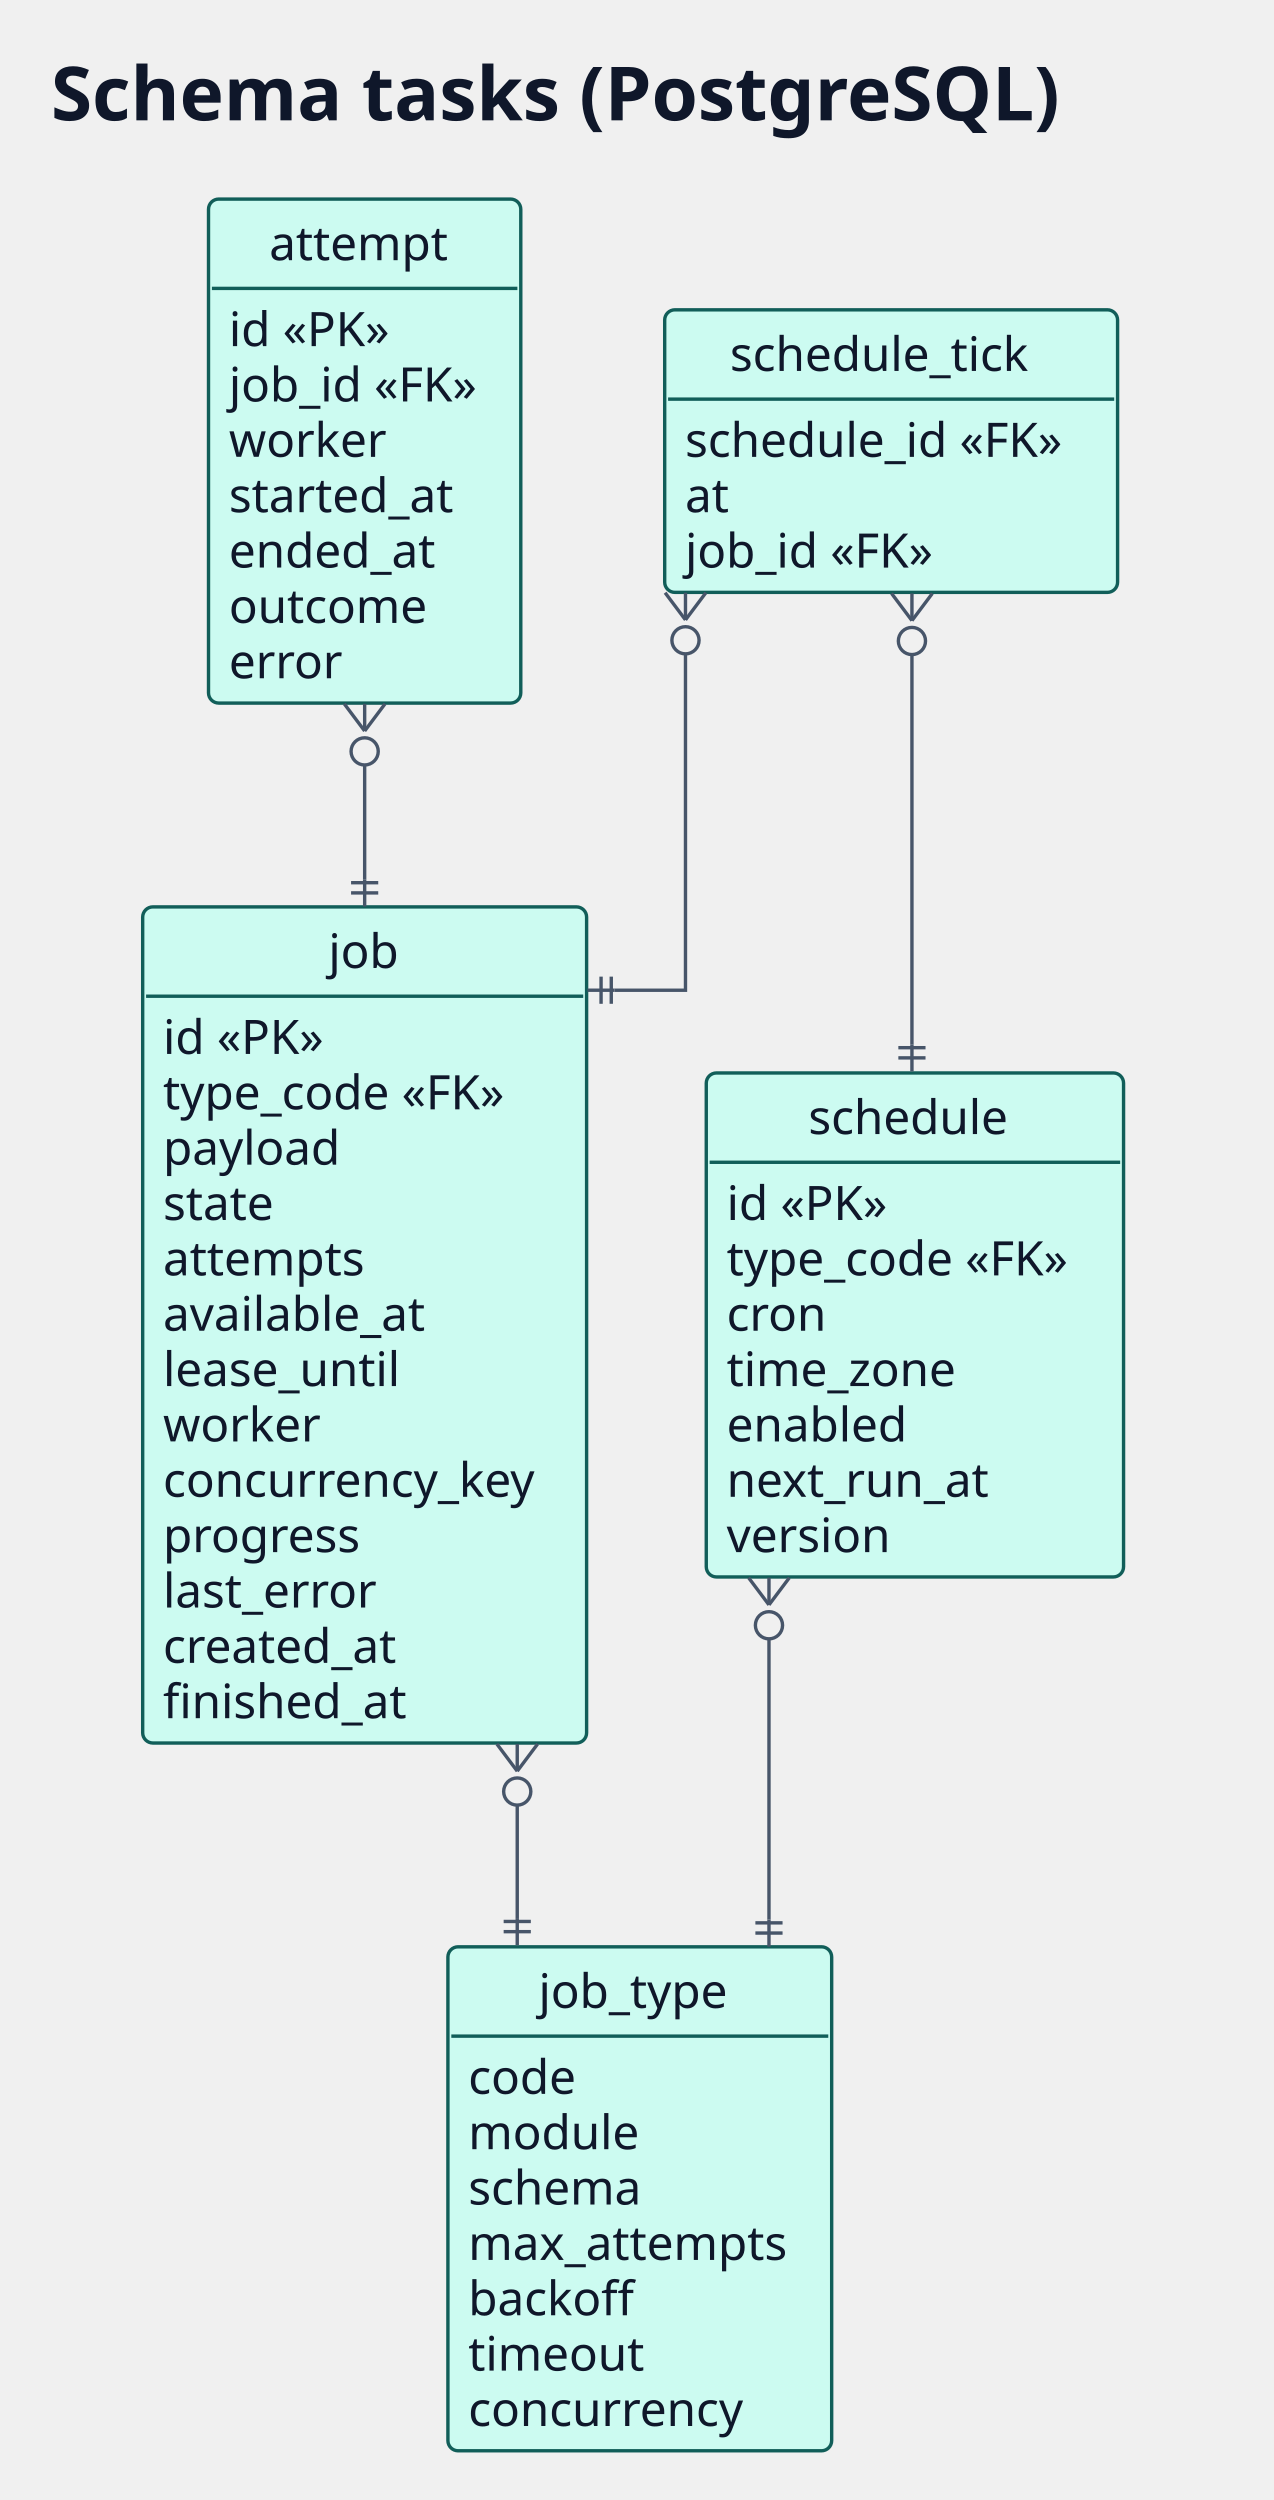
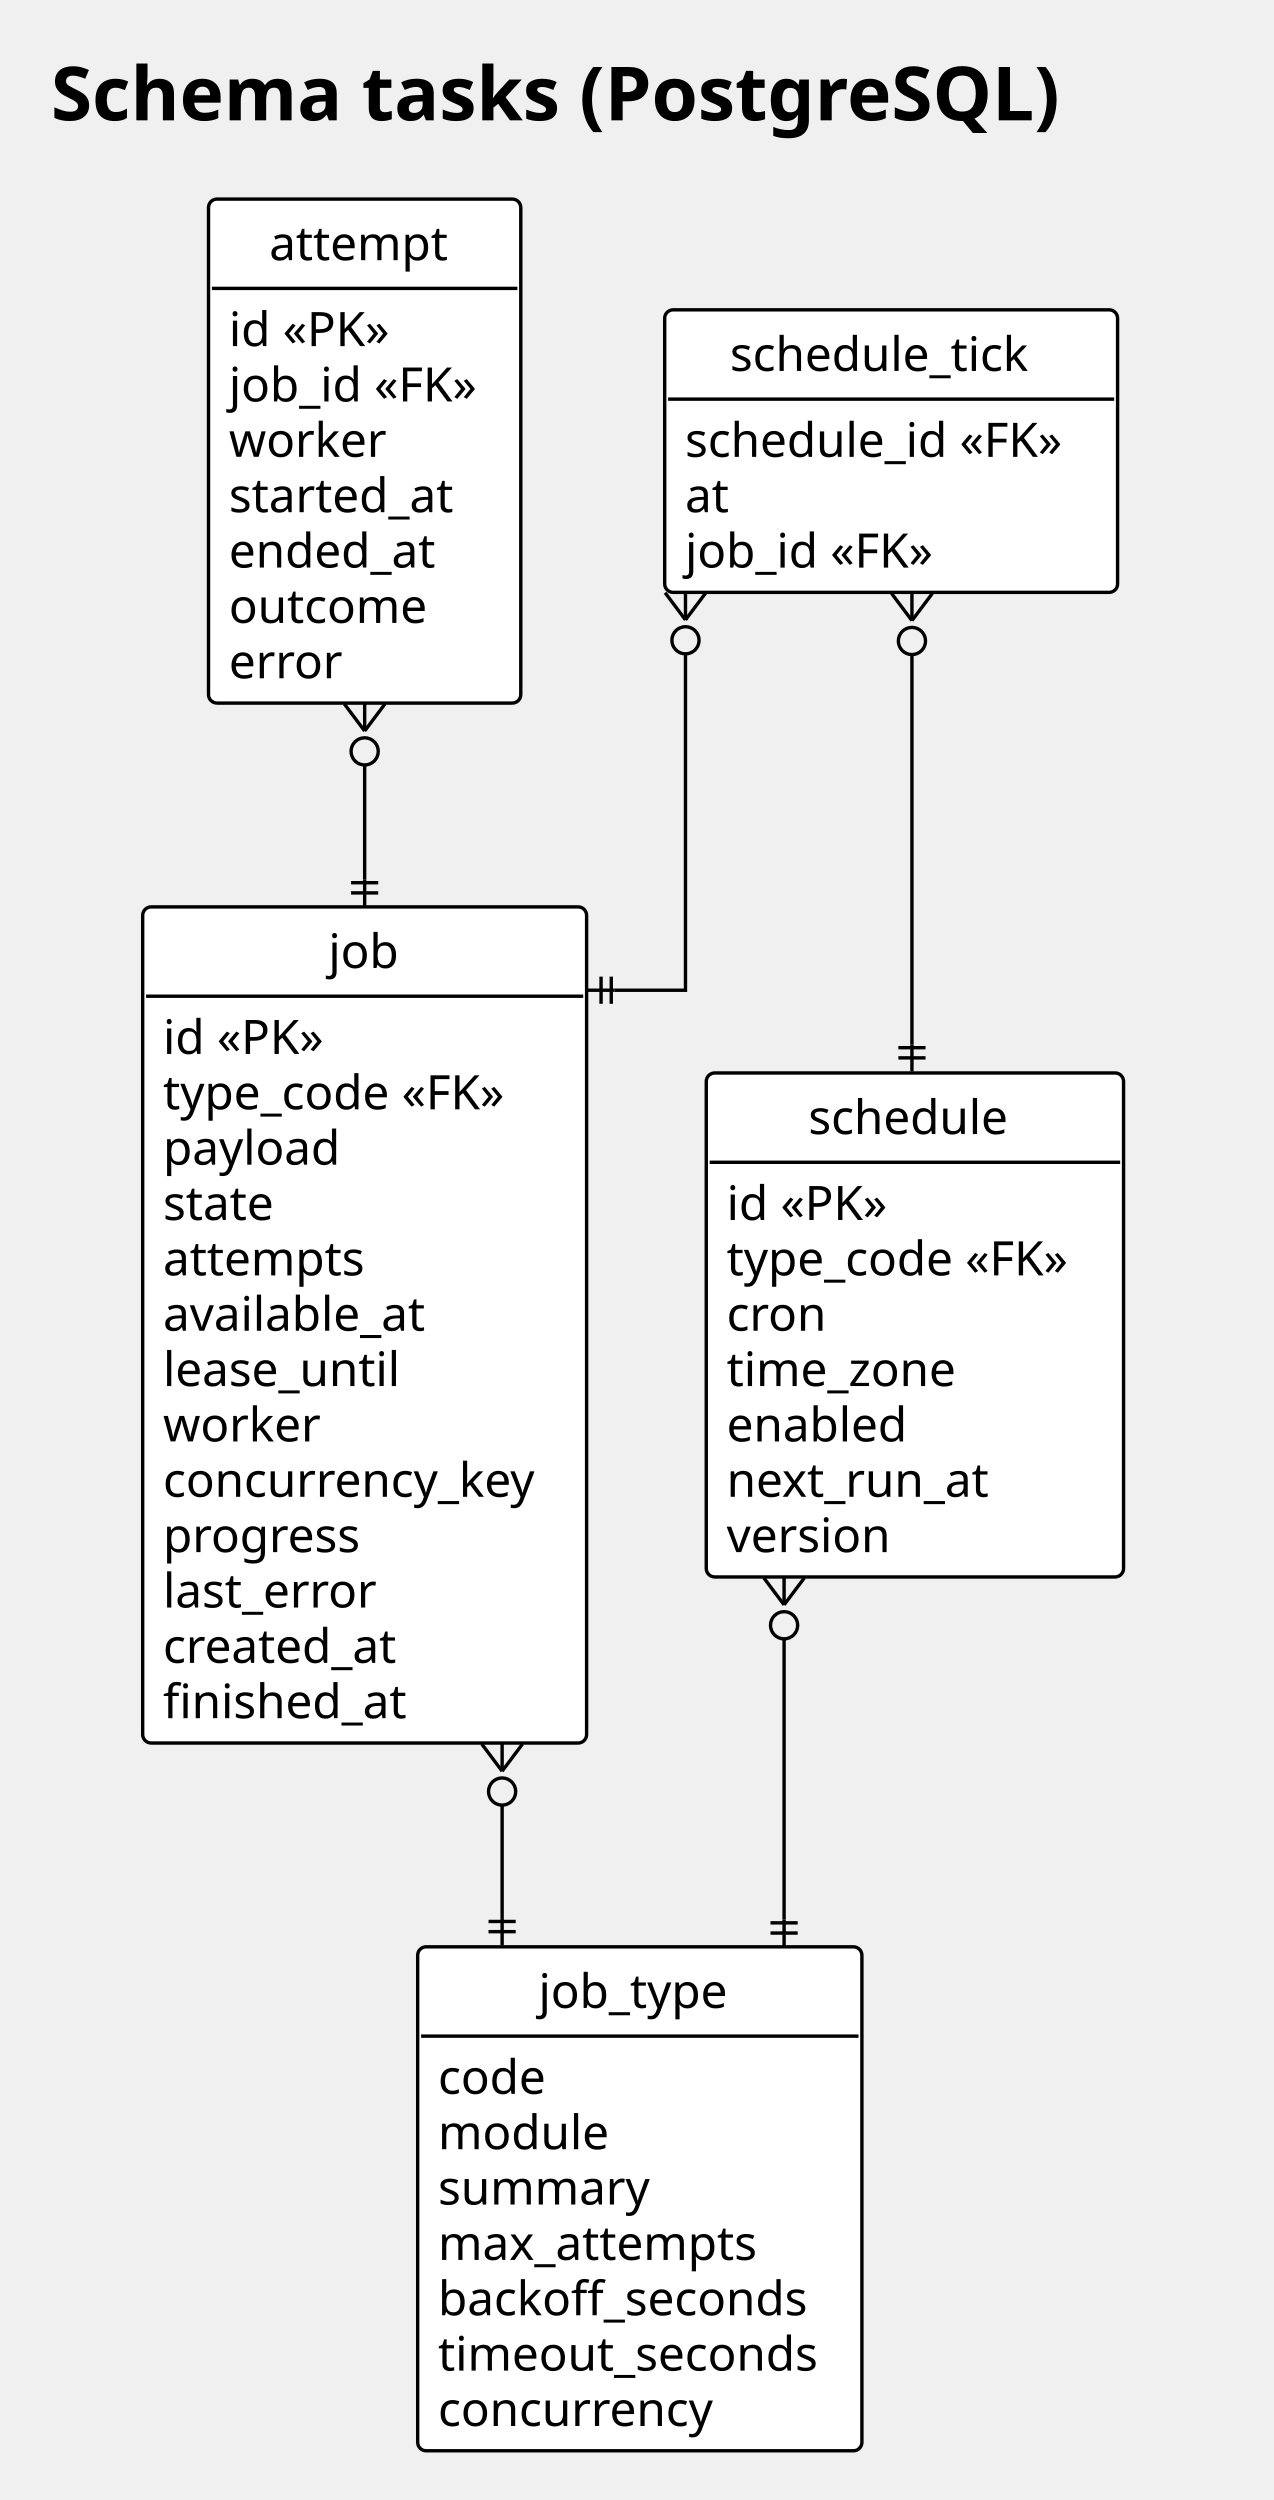
<svg xmlns="http://www.w3.org/2000/svg" version="1.1" data-diagram-type="CLASS" style="width:375px;height:736px;background:#FFFFFF;" width="375px" height="736px" viewBox="0 0 375 736" zoomAndPan="magnify" preserveAspectRatio="none" contentStyleType="text/css">
  <defs />
  <g font-family="sans-serif" lengthAdjust="spacing">
-     <g class="title" data-source-line="108">
-       <text x="15" y="35.421" fill="#0F172A" font-size="22" textLength="343.782" font-weight="700" font-family="Verdana">Schema tasks (PostgreSQL)</text>
+     <g class="title" data-source-line="5">
+       <text x="15" y="35.421" fill="#000" font-size="22" textLength="343.782" font-weight="700" font-family="Verdana">Schema tasks (PostgreSQL)</text>
    </g>
-     <g class="entity" data-qualified-name="job_type" id="ent0001" data-source-line="110">
-       <rect x="131.865" y="573.139" width="112.98" height="148.375" fill="#CCFBF1" style="stroke:#115E59;stroke-width:1;" rx="3" ry="3" />
-       <text x="158.547" y="591.134" fill="#0F172A" font-size="14" textLength="59.616" font-family="Verdana">job_type</text>
-       <line x1="132.865" y1="599.436" x2="243.846" y2="599.436" style="stroke:#115E59;stroke-width:1;" />
-       <text x="137.865" y="616.431" fill="#0F172A" font-size="14" textLength="33.763" font-family="Verdana">code</text>
-       <text x="137.865" y="632.728" fill="#0F172A" font-size="14" textLength="52.466" font-family="Verdana">module</text>
-       <text x="137.865" y="649.025" fill="#0F172A" font-size="14" textLength="54.694" font-family="Verdana">schema</text>
-       <text x="137.865" y="665.322" fill="#0F172A" font-size="14" textLength="100.98" font-family="Verdana">max_attempts</text>
-       <text x="137.865" y="681.619" fill="#0F172A" font-size="14" textLength="51.693" font-family="Verdana">backoff</text>
-       <text x="137.865" y="697.916" fill="#0F172A" font-size="14" textLength="54.558" font-family="Verdana">timeout</text>
-       <text x="137.865" y="714.213" fill="#0F172A" font-size="14" textLength="86.687" font-family="Verdana">concurrency</text>
+     <g class="entity" data-qualified-name="job_type" id="ent0001" data-source-line="7">
+       <rect x="122.965" y="573.139" width="130.781" height="148.375" fill="#FFF" style="stroke:#000;stroke-width:1;" rx="2.5" ry="2.5" />
+       <text x="158.548" y="591.134" fill="#000" font-size="14" textLength="59.616" font-family="Verdana">job_type</text>
+       <line x1="123.965" y1="599.436" x2="252.747" y2="599.436" style="stroke:#000;stroke-width:1;" />
+       <text x="128.965" y="616.431" fill="#000" font-size="14" textLength="33.763" font-family="Verdana">code</text>
+       <text x="128.965" y="632.728" fill="#000" font-size="14" textLength="52.466" font-family="Verdana">module</text>
+       <text x="128.965" y="649.025" fill="#000" font-size="14" textLength="66.063" font-family="Verdana">summary</text>
+       <text x="128.965" y="665.322" fill="#000" font-size="14" textLength="100.98" font-family="Verdana">max_attempts</text>
+       <text x="128.965" y="681.619" fill="#000" font-size="14" textLength="115.917" font-family="Verdana">backoff_seconds</text>
+       <text x="128.965" y="697.916" fill="#000" font-size="14" textLength="118.781" font-family="Verdana">timeout_seconds</text>
+       <text x="128.965" y="714.213" fill="#000" font-size="14" textLength="86.687" font-family="Verdana">concurrency</text>
    </g>
-     <g class="entity" data-qualified-name="job" id="ent0002" data-source-line="119">
-       <rect x="42.005" y="266.989" width="130.692" height="246.156" fill="#CCFBF1" style="stroke:#115E59;stroke-width:1;" rx="3" ry="3" />
-       <text x="96.681" y="284.984" fill="#0F172A" font-size="14" textLength="21.342" font-family="Verdana">job</text>
-       <line x1="43.005" y1="293.286" x2="171.698" y2="293.286" style="stroke:#115E59;stroke-width:1;" />
-       <text x="48.005" y="310.281" fill="#0F172A" font-size="14" textLength="51.98" font-family="Verdana">id «PK»</text>
-       <text x="48.005" y="326.578" fill="#0F172A" font-size="14" textLength="110.852" font-family="Verdana">type_code «FK»</text>
-       <text x="48.005" y="342.875" fill="#0F172A" font-size="14" textLength="55.672" font-family="Verdana">payload</text>
-       <text x="48.005" y="359.172" fill="#0F172A" font-size="14" textLength="35.465" font-family="Verdana">state</text>
-       <text x="48.005" y="375.469" fill="#0F172A" font-size="14" textLength="63.479" font-family="Verdana">attempts</text>
-       <text x="48.005" y="391.766" fill="#0F172A" font-size="14" textLength="84.26" font-family="Verdana">available_at</text>
-       <text x="48.005" y="408.063" fill="#0F172A" font-size="14" textLength="75.004" font-family="Verdana">lease_until</text>
-       <text x="48.005" y="424.359" fill="#0F172A" font-size="14" textLength="48.248" font-family="Verdana">worker</text>
-       <text x="48.005" y="440.656" fill="#0F172A" font-size="14" textLength="118.692" font-family="Verdana">concurrency_key</text>
-       <text x="48.005" y="456.953" fill="#0F172A" font-size="14" textLength="61.052" font-family="Verdana">progress</text>
-       <text x="48.005" y="473.25" fill="#0F172A" font-size="14" textLength="66.698" font-family="Verdana">last_error</text>
-       <text x="48.005" y="489.547" fill="#0F172A" font-size="14" textLength="74.703" font-family="Verdana">created_at</text>
-       <text x="48.005" y="505.844" fill="#0F172A" font-size="14" textLength="76.316" font-family="Verdana">finished_at</text>
+     <g class="entity" data-qualified-name="job" id="ent0002" data-source-line="16">
+       <rect x="42.005" y="266.989" width="130.692" height="246.156" fill="#FFF" style="stroke:#000;stroke-width:1;" rx="2.5" ry="2.5" />
+       <text x="96.681" y="284.984" fill="#000" font-size="14" textLength="21.342" font-family="Verdana">job</text>
+       <line x1="43.005" y1="293.286" x2="171.698" y2="293.286" style="stroke:#000;stroke-width:1;" />
+       <text x="48.005" y="310.281" fill="#000" font-size="14" textLength="51.98" font-family="Verdana">id «PK»</text>
+       <text x="48.005" y="326.578" fill="#000" font-size="14" textLength="110.852" font-family="Verdana">type_code «FK»</text>
+       <text x="48.005" y="342.875" fill="#000" font-size="14" textLength="55.672" font-family="Verdana">payload</text>
+       <text x="48.005" y="359.172" fill="#000" font-size="14" textLength="35.465" font-family="Verdana">state</text>
+       <text x="48.005" y="375.469" fill="#000" font-size="14" textLength="63.479" font-family="Verdana">attempts</text>
+       <text x="48.005" y="391.766" fill="#000" font-size="14" textLength="84.26" font-family="Verdana">available_at</text>
+       <text x="48.005" y="408.063" fill="#000" font-size="14" textLength="75.004" font-family="Verdana">lease_until</text>
+       <text x="48.005" y="424.359" fill="#000" font-size="14" textLength="48.248" font-family="Verdana">worker</text>
+       <text x="48.005" y="440.656" fill="#000" font-size="14" textLength="118.692" font-family="Verdana">concurrency_key</text>
+       <text x="48.005" y="456.953" fill="#000" font-size="14" textLength="61.052" font-family="Verdana">progress</text>
+       <text x="48.005" y="473.25" fill="#000" font-size="14" textLength="66.698" font-family="Verdana">last_error</text>
+       <text x="48.005" y="489.547" fill="#000" font-size="14" textLength="74.703" font-family="Verdana">created_at</text>
+       <text x="48.005" y="505.844" fill="#000" font-size="14" textLength="76.316" font-family="Verdana">finished_at</text>
    </g>
-     <g class="entity" data-qualified-name="schedule" id="ent0003" data-source-line="134">
-       <rect x="207.925" y="315.879" width="122.852" height="148.375" fill="#CCFBF1" style="stroke:#115E59;stroke-width:1;" rx="3" ry="3" />
-       <text x="237.981" y="333.874" fill="#0F172A" font-size="14" textLength="62.74" font-family="Verdana">schedule</text>
-       <line x1="208.925" y1="342.176" x2="329.777" y2="342.176" style="stroke:#115E59;stroke-width:1;" />
-       <text x="213.925" y="359.171" fill="#0F172A" font-size="14" textLength="51.98" font-family="Verdana">id «PK»</text>
-       <text x="213.925" y="375.468" fill="#0F172A" font-size="14" textLength="110.852" font-family="Verdana">type_code «FK»</text>
-       <text x="213.925" y="391.765" fill="#0F172A" font-size="14" textLength="30.892" font-family="Verdana">cron</text>
-       <text x="213.925" y="408.062" fill="#0F172A" font-size="14" textLength="72.03" font-family="Verdana">time_zone</text>
-       <text x="213.925" y="424.359" fill="#0F172A" font-size="14" textLength="56.342" font-family="Verdana">enabled</text>
-       <text x="213.925" y="440.656" fill="#0F172A" font-size="14" textLength="82.831" font-family="Verdana">next_run_at</text>
-       <text x="213.925" y="456.953" fill="#0F172A" font-size="14" textLength="51.276" font-family="Verdana">version</text>
+     <g class="entity" data-qualified-name="schedule" id="ent0003" data-source-line="31">
+       <rect x="207.925" y="315.879" width="122.852" height="148.375" fill="#FFF" style="stroke:#000;stroke-width:1;" rx="2.5" ry="2.5" />
+       <text x="237.981" y="333.874" fill="#000" font-size="14" textLength="62.74" font-family="Verdana">schedule</text>
+       <line x1="208.925" y1="342.176" x2="329.777" y2="342.176" style="stroke:#000;stroke-width:1;" />
+       <text x="213.925" y="359.171" fill="#000" font-size="14" textLength="51.98" font-family="Verdana">id «PK»</text>
+       <text x="213.925" y="375.468" fill="#000" font-size="14" textLength="110.852" font-family="Verdana">type_code «FK»</text>
+       <text x="213.925" y="391.765" fill="#000" font-size="14" textLength="30.892" font-family="Verdana">cron</text>
+       <text x="213.925" y="408.062" fill="#000" font-size="14" textLength="72.03" font-family="Verdana">time_zone</text>
+       <text x="213.925" y="424.359" fill="#000" font-size="14" textLength="56.342" font-family="Verdana">enabled</text>
+       <text x="213.925" y="440.656" fill="#000" font-size="14" textLength="82.831" font-family="Verdana">next_run_at</text>
+       <text x="213.925" y="456.953" fill="#000" font-size="14" textLength="51.276" font-family="Verdana">version</text>
    </g>
-     <g class="entity" data-qualified-name="schedule_tick" id="ent0004" data-source-line="143">
-       <rect x="195.685" y="91.209" width="133.331" height="83.188" fill="#CCFBF1" style="stroke:#115E59;stroke-width:1;" rx="3" ry="3" />
-       <text x="214.889" y="109.204" fill="#0F172A" font-size="14" textLength="94.924" font-family="Verdana">schedule_tick</text>
-       <line x1="196.685" y1="117.506" x2="328.016" y2="117.506" style="stroke:#115E59;stroke-width:1;" />
-       <text x="201.685" y="134.501" fill="#0F172A" font-size="14" textLength="121.331" font-family="Verdana">schedule_id «FK»</text>
-       <text x="201.685" y="150.798" fill="#0F172A" font-size="14" textLength="14.068" font-family="Verdana">at</text>
-       <text x="201.685" y="167.095" fill="#0F172A" font-size="14" textLength="79.933" font-family="Verdana">job_id «FK»</text>
+     <g class="entity" data-qualified-name="schedule_tick" id="ent0004" data-source-line="40">
+       <rect x="195.685" y="91.209" width="133.331" height="83.188" fill="#FFF" style="stroke:#000;stroke-width:1;" rx="2.5" ry="2.5" />
+       <text x="214.889" y="109.204" fill="#000" font-size="14" textLength="94.924" font-family="Verdana">schedule_tick</text>
+       <line x1="196.685" y1="117.506" x2="328.016" y2="117.506" style="stroke:#000;stroke-width:1;" />
+       <text x="201.685" y="134.501" fill="#000" font-size="14" textLength="121.331" font-family="Verdana">schedule_id «FK»</text>
+       <text x="201.685" y="150.798" fill="#000" font-size="14" textLength="14.068" font-family="Verdana">at</text>
+       <text x="201.685" y="167.095" fill="#000" font-size="14" textLength="79.933" font-family="Verdana">job_id «FK»</text>
    </g>
-     <g class="entity" data-qualified-name="attempt" id="ent0005" data-source-line="148">
-       <rect x="61.385" y="58.609" width="91.933" height="148.375" fill="#CCFBF1" style="stroke:#115E59;stroke-width:1;" rx="3" ry="3" />
-       <text x="79.259" y="76.604" fill="#0F172A" font-size="14" textLength="56.185" font-family="Verdana">attempt</text>
-       <line x1="62.385" y1="84.906" x2="152.318" y2="84.906" style="stroke:#115E59;stroke-width:1;" />
-       <text x="67.385" y="101.901" fill="#0F172A" font-size="14" textLength="51.98" font-family="Verdana">id «PK»</text>
-       <text x="67.385" y="118.198" fill="#0F172A" font-size="14" textLength="79.933" font-family="Verdana">job_id «FK»</text>
-       <text x="67.385" y="134.495" fill="#0F172A" font-size="14" textLength="48.248" font-family="Verdana">worker</text>
-       <text x="67.385" y="150.792" fill="#0F172A" font-size="14" textLength="71.176" font-family="Verdana">started_at</text>
-       <text x="67.385" y="167.089" fill="#0F172A" font-size="14" textLength="64.941" font-family="Verdana">ended_at</text>
-       <text x="67.385" y="183.386" fill="#0F172A" font-size="14" textLength="61.441" font-family="Verdana">outcome</text>
-       <text x="67.385" y="199.683" fill="#0F172A" font-size="14" textLength="34.446" font-family="Verdana">error</text>
+     <g class="entity" data-qualified-name="attempt" id="ent0005" data-source-line="45">
+       <rect x="61.385" y="58.609" width="91.933" height="148.375" fill="#FFF" style="stroke:#000;stroke-width:1;" rx="2.5" ry="2.5" />
+       <text x="79.259" y="76.604" fill="#000" font-size="14" textLength="56.185" font-family="Verdana">attempt</text>
+       <line x1="62.385" y1="84.906" x2="152.318" y2="84.906" style="stroke:#000;stroke-width:1;" />
+       <text x="67.385" y="101.901" fill="#000" font-size="14" textLength="51.98" font-family="Verdana">id «PK»</text>
+       <text x="67.385" y="118.198" fill="#000" font-size="14" textLength="79.933" font-family="Verdana">job_id «FK»</text>
+       <text x="67.385" y="134.495" fill="#000" font-size="14" textLength="48.248" font-family="Verdana">worker</text>
+       <text x="67.385" y="150.792" fill="#000" font-size="14" textLength="71.176" font-family="Verdana">started_at</text>
+       <text x="67.385" y="167.089" fill="#000" font-size="14" textLength="64.941" font-family="Verdana">ended_at</text>
+       <text x="67.385" y="183.386" fill="#000" font-size="14" textLength="61.441" font-family="Verdana">outcome</text>
+       <text x="67.385" y="199.683" fill="#000" font-size="14" textLength="34.446" font-family="Verdana">error</text>
    </g>
-     <g class="link" data-entity-1="ent0002" data-entity-2="ent0001" id="lnk6" data-source-line="158" data-link-type="crowfoot">
-       <path d="M152.275,531.429 C152.275,551.669 152.275,546.089 152.275,564.679" style="stroke:#475569;stroke-width:1;" fill="none" id="job-job_type" codeLine="158" />
-       <line x1="152.275" y1="521.429" x2="146.275" y2="513.429" style="stroke:#475569;stroke-width:1;" />
-       <line x1="152.275" y1="521.429" x2="158.275" y2="513.429" style="stroke:#475569;stroke-width:1;" />
-       <line x1="152.275" y1="521.429" x2="152.275" y2="513.429" style="stroke:#475569;stroke-width:1;" />
-       <ellipse cx="152.275" cy="527.429" rx="4" ry="4" fill="none" style="stroke:#475569;stroke-width:1;" />
-       <line x1="156.275" y1="568.679" x2="148.275" y2="568.679" style="stroke:#475569;stroke-width:1;" />
-       <line x1="156.275" y1="565.679" x2="148.275" y2="565.679" style="stroke:#475569;stroke-width:1;" />
-       <line x1="152.275" y1="564.679" x2="152.275" y2="572.679" style="stroke:#475569;stroke-width:1;" />
+     <g class="link" data-entity-1="ent0002" data-entity-2="ent0001" id="lnk6" data-source-line="55" data-link-type="crowfoot">
+       <path d="M147.825,531.429 C147.825,551.669 147.825,546.089 147.825,564.679" style="stroke:#000;stroke-width:1;" fill="none" id="job-job_type" codeLine="55" />
+       <line x1="147.825" y1="521.429" x2="141.825" y2="513.429" style="stroke:#000;stroke-width:1;" />
+       <line x1="147.825" y1="521.429" x2="153.825" y2="513.429" style="stroke:#000;stroke-width:1;" />
+       <line x1="147.825" y1="521.429" x2="147.825" y2="513.429" style="stroke:#000;stroke-width:1;" />
+       <ellipse cx="147.825" cy="527.429" rx="4" ry="4" fill="none" style="stroke:#000;stroke-width:1;" />
+       <line x1="151.825" y1="568.679" x2="143.825" y2="568.679" style="stroke:#000;stroke-width:1;" />
+       <line x1="151.825" y1="565.679" x2="143.825" y2="565.679" style="stroke:#000;stroke-width:1;" />
+       <line x1="147.825" y1="564.679" x2="147.825" y2="572.679" style="stroke:#000;stroke-width:1;" />
    </g>
-     <g class="link" data-entity-1="ent0003" data-entity-2="ent0001" id="lnk7" data-source-line="159" data-link-type="crowfoot">
-       <path d="M226.385,482.479 C226.385,516.609 226.385,530.979 226.385,565.089" style="stroke:#475569;stroke-width:1;" fill="none" id="schedule-job_type" codeLine="159" />
-       <line x1="226.385" y1="472.479" x2="220.385" y2="464.479" style="stroke:#475569;stroke-width:1;" />
-       <line x1="226.385" y1="472.479" x2="232.385" y2="464.479" style="stroke:#475569;stroke-width:1;" />
-       <line x1="226.385" y1="472.479" x2="226.385" y2="464.479" style="stroke:#475569;stroke-width:1;" />
-       <ellipse cx="226.385" cy="478.479" rx="4" ry="4" fill="none" style="stroke:#475569;stroke-width:1;" />
-       <line x1="230.385" y1="569.089" x2="222.385" y2="569.089" style="stroke:#475569;stroke-width:1;" />
-       <line x1="230.385" y1="566.089" x2="222.385" y2="566.089" style="stroke:#475569;stroke-width:1;" />
-       <line x1="226.385" y1="565.089" x2="226.385" y2="573.089" style="stroke:#475569;stroke-width:1;" />
+     <g class="link" data-entity-1="ent0003" data-entity-2="ent0001" id="lnk7" data-source-line="56" data-link-type="crowfoot">
+       <path d="M230.835,482.479 C230.835,516.609 230.835,530.979 230.835,565.089" style="stroke:#000;stroke-width:1;" fill="none" id="schedule-job_type" codeLine="56" />
+       <line x1="230.835" y1="472.479" x2="224.835" y2="464.479" style="stroke:#000;stroke-width:1;" />
+       <line x1="230.835" y1="472.479" x2="236.835" y2="464.479" style="stroke:#000;stroke-width:1;" />
+       <line x1="230.835" y1="472.479" x2="230.835" y2="464.479" style="stroke:#000;stroke-width:1;" />
+       <ellipse cx="230.835" cy="478.479" rx="4" ry="4" fill="none" style="stroke:#000;stroke-width:1;" />
+       <line x1="234.835" y1="569.089" x2="226.835" y2="569.089" style="stroke:#000;stroke-width:1;" />
+       <line x1="234.835" y1="566.089" x2="226.835" y2="566.089" style="stroke:#000;stroke-width:1;" />
+       <line x1="230.835" y1="565.089" x2="230.835" y2="573.089" style="stroke:#000;stroke-width:1;" />
    </g>
-     <g class="link" data-entity-1="ent0004" data-entity-2="ent0003" id="lnk8" data-source-line="160" data-link-type="crowfoot">
-       <path d="M268.475,192.709 C268.475,230.719 268.475,261.659 268.475,307.439" style="stroke:#475569;stroke-width:1;" fill="none" id="schedule_tick-schedule" codeLine="160" />
-       <line x1="268.475" y1="182.709" x2="262.475" y2="174.709" style="stroke:#475569;stroke-width:1;" />
-       <line x1="268.475" y1="182.709" x2="274.475" y2="174.709" style="stroke:#475569;stroke-width:1;" />
-       <line x1="268.475" y1="182.709" x2="268.475" y2="174.709" style="stroke:#475569;stroke-width:1;" />
-       <ellipse cx="268.475" cy="188.709" rx="4" ry="4" fill="none" style="stroke:#475569;stroke-width:1;" />
-       <line x1="272.475" y1="311.439" x2="264.475" y2="311.439" style="stroke:#475569;stroke-width:1;" />
-       <line x1="272.475" y1="308.439" x2="264.475" y2="308.439" style="stroke:#475569;stroke-width:1;" />
-       <line x1="268.475" y1="307.439" x2="268.475" y2="315.439" style="stroke:#475569;stroke-width:1;" />
+     <g class="link" data-entity-1="ent0004" data-entity-2="ent0003" id="lnk8" data-source-line="57" data-link-type="crowfoot">
+       <path d="M268.475,192.709 C268.475,230.719 268.475,261.659 268.475,307.439" style="stroke:#000;stroke-width:1;" fill="none" id="schedule_tick-schedule" codeLine="57" />
+       <line x1="268.475" y1="182.709" x2="262.475" y2="174.709" style="stroke:#000;stroke-width:1;" />
+       <line x1="268.475" y1="182.709" x2="274.475" y2="174.709" style="stroke:#000;stroke-width:1;" />
+       <line x1="268.475" y1="182.709" x2="268.475" y2="174.709" style="stroke:#000;stroke-width:1;" />
+       <ellipse cx="268.475" cy="188.709" rx="4" ry="4" fill="none" style="stroke:#000;stroke-width:1;" />
+       <line x1="272.475" y1="311.439" x2="264.475" y2="311.439" style="stroke:#000;stroke-width:1;" />
+       <line x1="272.475" y1="308.439" x2="264.475" y2="308.439" style="stroke:#000;stroke-width:1;" />
+       <line x1="268.475" y1="307.439" x2="268.475" y2="315.439" style="stroke:#000;stroke-width:1;" />
    </g>
-     <g class="link" data-entity-1="ent0004" data-entity-2="ent0002" id="lnk9" data-source-line="161" data-link-type="crowfoot">
-       <path d="M201.805,192.499 C201.805,239.529 201.805,291.519 201.805,291.519 C201.805,291.519 197.075,291.519 180.955,291.519" style="stroke:#475569;stroke-width:1;" fill="none" id="schedule_tick-job" codeLine="161" />
-       <line x1="201.805" y1="182.499" x2="195.805" y2="174.499" style="stroke:#475569;stroke-width:1;" />
-       <line x1="201.805" y1="182.499" x2="207.805" y2="174.499" style="stroke:#475569;stroke-width:1;" />
-       <line x1="201.805" y1="182.499" x2="201.805" y2="174.499" style="stroke:#475569;stroke-width:1;" />
-       <ellipse cx="201.805" cy="188.499" rx="4" ry="4" fill="none" style="stroke:#475569;stroke-width:1;" />
-       <line x1="176.955" y1="295.519" x2="176.955" y2="287.519" style="stroke:#475569;stroke-width:1;" />
-       <line x1="179.955" y1="295.519" x2="179.955" y2="287.519" style="stroke:#475569;stroke-width:1;" />
-       <line x1="180.955" y1="291.519" x2="172.955" y2="291.519" style="stroke:#475569;stroke-width:1;" />
+     <g class="link" data-entity-1="ent0004" data-entity-2="ent0002" id="lnk9" data-source-line="58" data-link-type="crowfoot">
+       <path d="M201.805,192.499 C201.805,239.529 201.805,291.519 201.805,291.519 C201.805,291.519 197.075,291.519 180.955,291.519" style="stroke:#000;stroke-width:1;" fill="none" id="schedule_tick-job" codeLine="58" />
+       <line x1="201.805" y1="182.499" x2="195.805" y2="174.499" style="stroke:#000;stroke-width:1;" />
+       <line x1="201.805" y1="182.499" x2="207.805" y2="174.499" style="stroke:#000;stroke-width:1;" />
+       <line x1="201.805" y1="182.499" x2="201.805" y2="174.499" style="stroke:#000;stroke-width:1;" />
+       <ellipse cx="201.805" cy="188.499" rx="4" ry="4" fill="none" style="stroke:#000;stroke-width:1;" />
+       <line x1="176.955" y1="295.519" x2="176.955" y2="287.519" style="stroke:#000;stroke-width:1;" />
+       <line x1="179.955" y1="295.519" x2="179.955" y2="287.519" style="stroke:#000;stroke-width:1;" />
+       <line x1="180.955" y1="291.519" x2="172.955" y2="291.519" style="stroke:#000;stroke-width:1;" />
    </g>
-     <g class="link" data-entity-1="ent0005" data-entity-2="ent0002" id="lnk10" data-source-line="162" data-link-type="crowfoot">
-       <path d="M107.355,225.209 C107.355,243.909 107.355,238.479 107.355,258.869" style="stroke:#475569;stroke-width:1;" fill="none" id="attempt-job" codeLine="162" />
-       <line x1="107.355" y1="215.209" x2="101.355" y2="207.209" style="stroke:#475569;stroke-width:1;" />
-       <line x1="107.355" y1="215.209" x2="113.355" y2="207.209" style="stroke:#475569;stroke-width:1;" />
-       <line x1="107.355" y1="215.209" x2="107.355" y2="207.209" style="stroke:#475569;stroke-width:1;" />
-       <ellipse cx="107.355" cy="221.209" rx="4" ry="4" fill="none" style="stroke:#475569;stroke-width:1;" />
-       <line x1="111.355" y1="262.869" x2="103.355" y2="262.869" style="stroke:#475569;stroke-width:1;" />
-       <line x1="111.355" y1="259.869" x2="103.355" y2="259.869" style="stroke:#475569;stroke-width:1;" />
-       <line x1="107.355" y1="258.869" x2="107.355" y2="266.869" style="stroke:#475569;stroke-width:1;" />
+     <g class="link" data-entity-1="ent0005" data-entity-2="ent0002" id="lnk10" data-source-line="59" data-link-type="crowfoot">
+       <path d="M107.355,225.209 C107.355,243.909 107.355,238.479 107.355,258.869" style="stroke:#000;stroke-width:1;" fill="none" id="attempt-job" codeLine="59" />
+       <line x1="107.355" y1="215.209" x2="101.355" y2="207.209" style="stroke:#000;stroke-width:1;" />
+       <line x1="107.355" y1="215.209" x2="113.355" y2="207.209" style="stroke:#000;stroke-width:1;" />
+       <line x1="107.355" y1="215.209" x2="107.355" y2="207.209" style="stroke:#000;stroke-width:1;" />
+       <ellipse cx="107.355" cy="221.209" rx="4" ry="4" fill="none" style="stroke:#000;stroke-width:1;" />
+       <line x1="111.355" y1="262.869" x2="103.355" y2="262.869" style="stroke:#000;stroke-width:1;" />
+       <line x1="111.355" y1="259.869" x2="103.355" y2="259.869" style="stroke:#000;stroke-width:1;" />
+       <line x1="107.355" y1="258.869" x2="107.355" y2="266.869" style="stroke:#000;stroke-width:1;" />
    </g>
  </g>
</svg>
